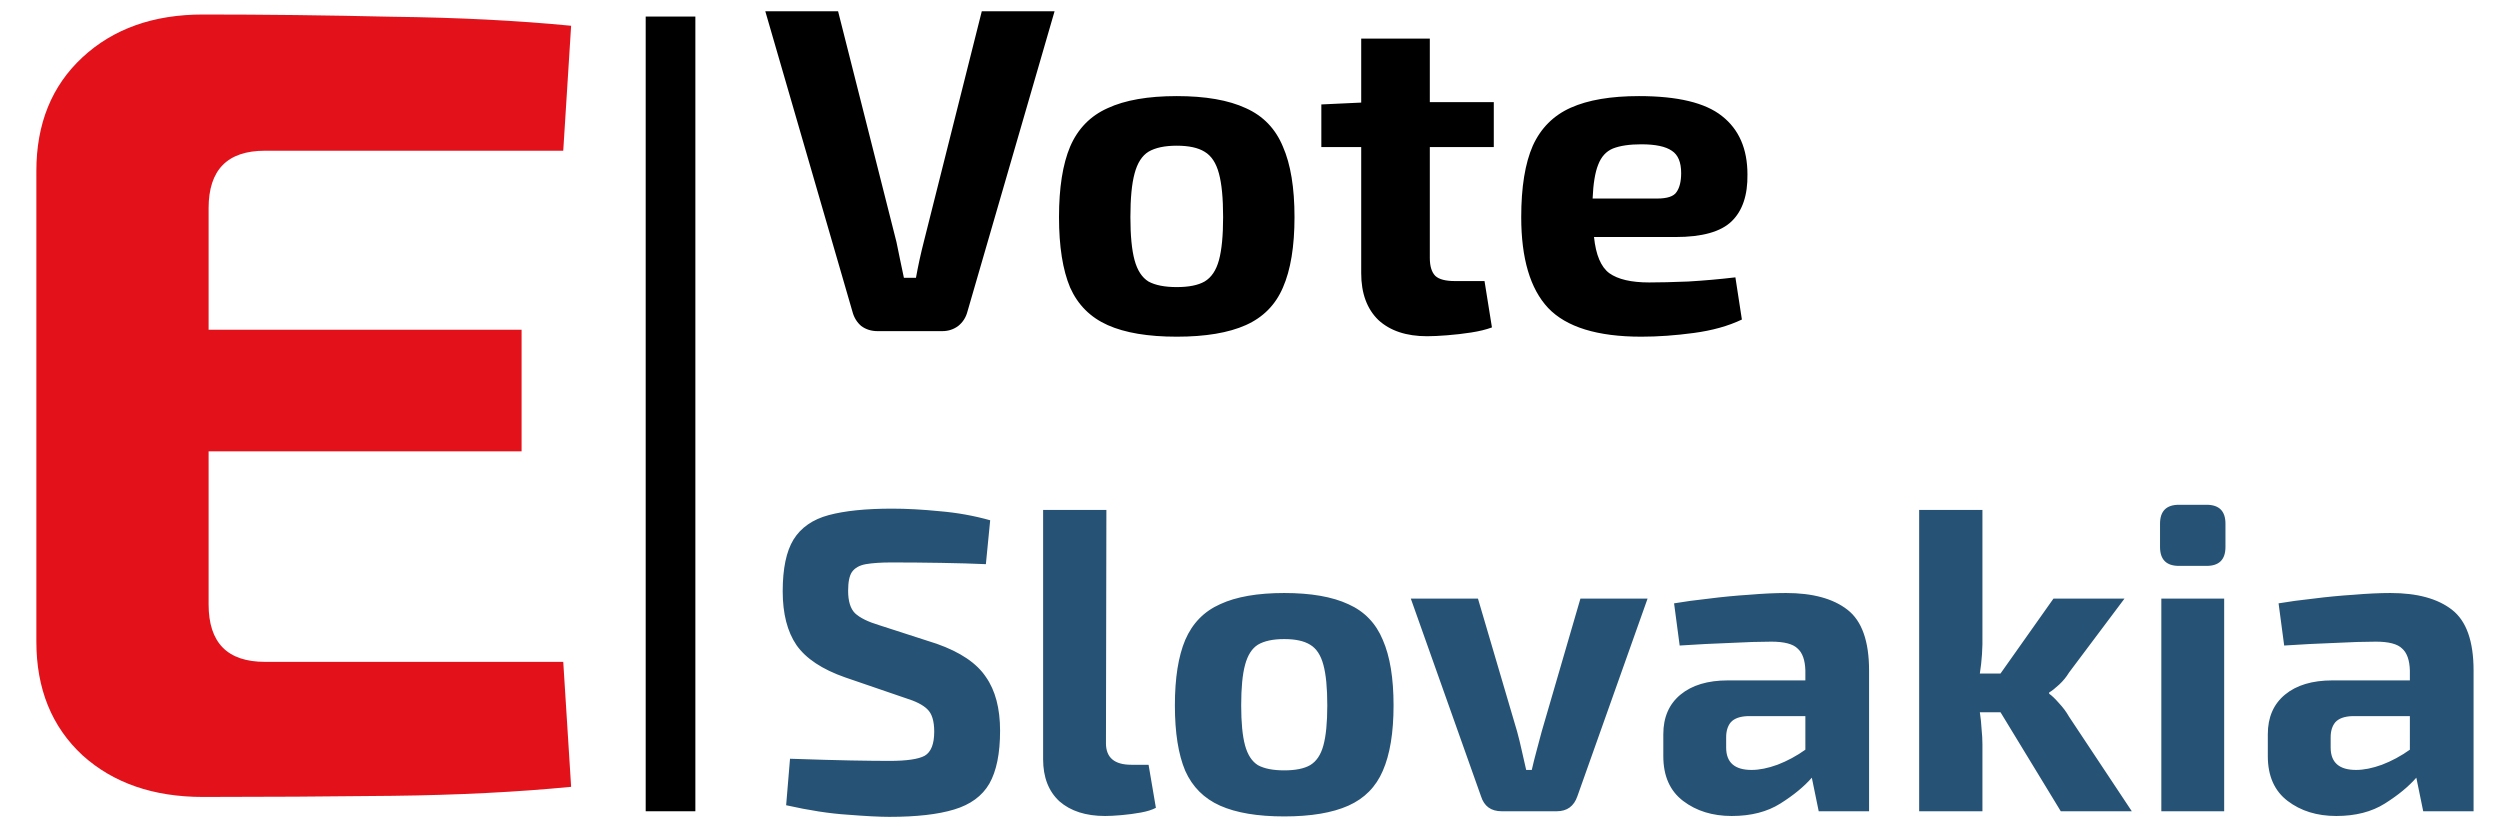
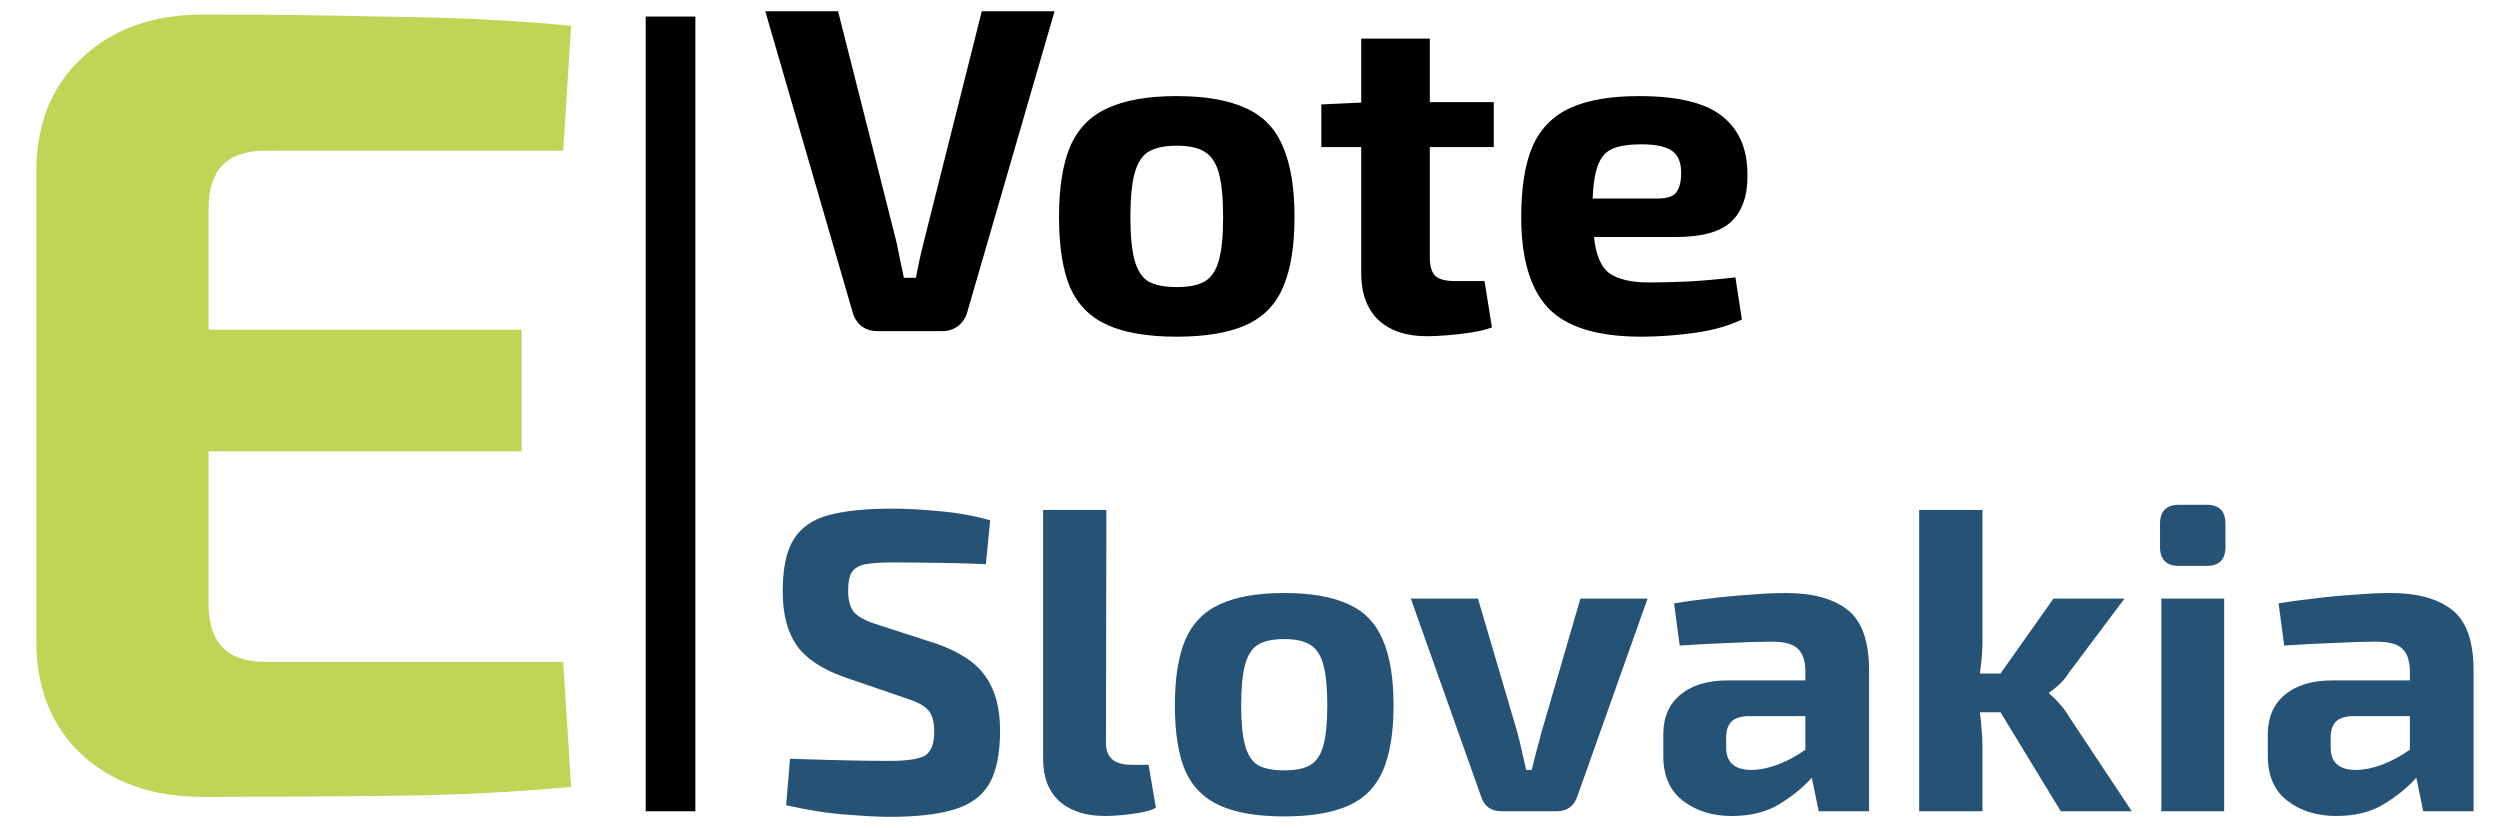
<svg xmlns="http://www.w3.org/2000/svg" width="151" height="50" viewBox="0 0 151 50" fill="none">
-   <path d="M12.26 0.876C15.932 0.876 19.74 0.921 23.684 1.012C27.628 1.057 31.232 1.239 34.496 1.556L34.02 9.104H16C13.733 9.104 12.6 10.26 12.6 12.572V19.916H31.504V27.26H12.6V36.508C12.6 38.82 13.733 39.976 16 39.976H34.02L34.496 47.524C31.232 47.841 27.628 48.023 23.684 48.068C19.74 48.113 15.932 48.136 12.26 48.136C9.268 48.136 6.842 47.297 4.984 45.62C3.125 43.897 2.196 41.608 2.196 38.752V10.328C2.196 7.472 3.125 5.183 4.984 3.46C6.842 1.737 9.268 0.876 12.26 0.876Z" fill="#E3111A" />
+   <path d="M12.26 0.876C15.932 0.876 19.74 0.921 23.684 1.012C27.628 1.057 31.232 1.239 34.496 1.556L34.02 9.104H16C13.733 9.104 12.6 10.26 12.6 12.572V19.916H31.504V27.26H12.6V36.508C12.6 38.82 13.733 39.976 16 39.976H34.02L34.496 47.524C31.232 47.841 27.628 48.023 23.684 48.068C19.74 48.113 15.932 48.136 12.26 48.136C9.268 48.136 6.842 47.297 4.984 45.62C3.125 43.897 2.196 41.608 2.196 38.752V10.328C2.196 7.472 3.125 5.183 4.984 3.46C6.842 1.737 9.268 0.876 12.26 0.876Z" fill="#BED558" />
  <path d="M63.696 0.68L58.432 18.824C58.339 19.179 58.152 19.468 57.872 19.692C57.592 19.897 57.275 20 56.92 20H53C52.627 20 52.3 19.897 52.02 19.692C51.759 19.468 51.581 19.179 51.488 18.824L46.224 0.68H50.62L54.148 14.624C54.223 14.979 54.297 15.343 54.372 15.716C54.447 16.071 54.521 16.425 54.596 16.78H55.324C55.455 16.052 55.613 15.324 55.8 14.596L59.3 0.68H63.696ZM71.076 5.804C72.812 5.804 74.203 6.047 75.248 6.532C76.294 6.999 77.04 7.773 77.488 8.856C77.955 9.92 78.188 11.339 78.188 13.112C78.188 14.885 77.955 16.304 77.488 17.368C77.04 18.413 76.294 19.169 75.248 19.636C74.203 20.103 72.812 20.336 71.076 20.336C69.34 20.336 67.95 20.103 66.904 19.636C65.859 19.169 65.103 18.413 64.636 17.368C64.188 16.304 63.964 14.885 63.964 13.112C63.964 11.339 64.188 9.92 64.636 8.856C65.103 7.773 65.859 6.999 66.904 6.532C67.95 6.047 69.34 5.804 71.076 5.804ZM71.076 8.8C70.348 8.8 69.779 8.921 69.368 9.164C68.976 9.407 68.696 9.845 68.528 10.48C68.36 11.096 68.276 11.973 68.276 13.112C68.276 14.232 68.36 15.1 68.528 15.716C68.696 16.332 68.976 16.761 69.368 17.004C69.779 17.228 70.348 17.34 71.076 17.34C71.804 17.34 72.364 17.228 72.756 17.004C73.167 16.761 73.456 16.332 73.624 15.716C73.792 15.1 73.876 14.232 73.876 13.112C73.876 11.973 73.792 11.096 73.624 10.48C73.456 9.845 73.167 9.407 72.756 9.164C72.364 8.921 71.804 8.8 71.076 8.8ZM90.225 6.168V8.884H86.361V15.576C86.361 16.08 86.473 16.444 86.697 16.668C86.921 16.873 87.313 16.976 87.873 16.976H89.665L90.113 19.776C89.759 19.907 89.339 20.009 88.853 20.084C88.368 20.159 87.883 20.215 87.397 20.252C86.931 20.289 86.529 20.308 86.193 20.308C84.943 20.308 83.963 19.981 83.253 19.328C82.563 18.656 82.217 17.713 82.217 16.5V8.884H79.809V6.308L82.217 6.196V2.332H86.361V6.168H90.225ZM98.994 5.804C101.327 5.804 102.998 6.205 104.006 7.008C105.032 7.811 105.546 8.987 105.546 10.536C105.564 11.787 105.247 12.729 104.594 13.364C103.94 13.999 102.811 14.316 101.206 14.316H96.278C96.39 15.399 96.698 16.127 97.202 16.5C97.724 16.873 98.527 17.06 99.61 17.06C100.244 17.06 101.028 17.041 101.962 17.004C102.914 16.948 103.866 16.864 104.818 16.752L105.21 19.3C104.388 19.692 103.418 19.963 102.298 20.112C101.196 20.261 100.142 20.336 99.134 20.336C96.483 20.336 94.607 19.757 93.506 18.6C92.423 17.443 91.882 15.613 91.882 13.112C91.882 11.301 92.115 9.864 92.582 8.8C93.067 7.736 93.832 6.971 94.878 6.504C95.923 6.037 97.295 5.804 98.994 5.804ZM99.134 8.716C98.424 8.716 97.855 8.8 97.426 8.968C97.015 9.136 96.716 9.463 96.53 9.948C96.343 10.415 96.231 11.096 96.194 11.992H100.086C100.702 11.992 101.094 11.861 101.262 11.6C101.448 11.339 101.542 10.956 101.542 10.452C101.542 9.799 101.355 9.351 100.982 9.108C100.608 8.847 99.992 8.716 99.134 8.716Z" fill="black" />
  <path d="M53.879 30.722C54.763 30.722 55.725 30.774 56.765 30.878C57.805 30.965 58.819 31.147 59.807 31.424L59.547 34.076C58.785 34.041 57.883 34.015 56.843 33.998C55.821 33.981 54.824 33.972 53.853 33.972C53.212 33.972 52.692 34.007 52.293 34.076C51.912 34.145 51.635 34.301 51.461 34.544C51.305 34.769 51.227 35.151 51.227 35.688C51.227 36.312 51.366 36.763 51.643 37.04C51.938 37.317 52.432 37.56 53.125 37.768L56.583 38.886C58.005 39.389 58.993 40.056 59.547 40.888C60.119 41.703 60.405 42.786 60.405 44.138C60.405 45.507 60.189 46.573 59.755 47.336C59.322 48.081 58.611 48.601 57.623 48.896C56.653 49.191 55.353 49.338 53.723 49.338C53.134 49.338 52.293 49.295 51.201 49.208C50.109 49.139 48.87 48.948 47.483 48.636L47.717 45.828C49.26 45.88 50.491 45.915 51.409 45.932C52.345 45.949 53.117 45.958 53.723 45.958C54.763 45.958 55.474 45.854 55.855 45.646C56.237 45.421 56.427 44.935 56.427 44.19C56.427 43.549 56.289 43.098 56.011 42.838C55.751 42.578 55.309 42.353 54.685 42.162L51.045 40.914C49.659 40.429 48.679 39.779 48.107 38.964C47.553 38.149 47.275 37.066 47.275 35.714C47.275 34.345 47.492 33.305 47.925 32.594C48.376 31.866 49.087 31.372 50.057 31.112C51.028 30.852 52.302 30.722 53.879 30.722ZM66.826 30.8L66.8 44.892C66.8 45.759 67.311 46.192 68.334 46.192H69.374L69.816 48.792C69.59 48.913 69.287 49.009 68.906 49.078C68.524 49.147 68.134 49.199 67.736 49.234C67.337 49.269 67.008 49.286 66.748 49.286C65.586 49.286 64.668 48.991 63.992 48.402C63.333 47.795 63.004 46.946 63.004 45.854V30.8H66.826ZM77.567 35.818C79.18 35.818 80.471 36.043 81.442 36.494C82.412 36.927 83.106 37.647 83.522 38.652C83.955 39.64 84.171 40.957 84.171 42.604C84.171 44.251 83.955 45.568 83.522 46.556C83.106 47.527 82.412 48.229 81.442 48.662C80.471 49.095 79.18 49.312 77.567 49.312C75.956 49.312 74.664 49.095 73.694 48.662C72.723 48.229 72.021 47.527 71.588 46.556C71.171 45.568 70.963 44.251 70.963 42.604C70.963 40.957 71.171 39.64 71.588 38.652C72.021 37.647 72.723 36.927 73.694 36.494C74.664 36.043 75.956 35.818 77.567 35.818ZM77.567 38.6C76.891 38.6 76.363 38.713 75.981 38.938C75.618 39.163 75.358 39.571 75.201 40.16C75.046 40.732 74.968 41.547 74.968 42.604C74.968 43.644 75.046 44.45 75.201 45.022C75.358 45.594 75.618 45.993 75.981 46.218C76.363 46.426 76.891 46.53 77.567 46.53C78.243 46.53 78.763 46.426 79.127 46.218C79.509 45.993 79.778 45.594 79.933 45.022C80.09 44.45 80.168 43.644 80.168 42.604C80.168 41.547 80.09 40.732 79.933 40.16C79.778 39.571 79.509 39.163 79.127 38.938C78.763 38.713 78.243 38.6 77.567 38.6ZM99.513 36.156L95.275 48.09C95.067 48.697 94.651 49 94.027 49H90.699C90.058 49 89.641 48.697 89.451 48.09L85.213 36.156H89.269L91.635 44.19C91.739 44.571 91.834 44.961 91.921 45.36C92.007 45.759 92.094 46.14 92.181 46.504H92.519C92.606 46.123 92.701 45.741 92.805 45.36C92.909 44.961 93.013 44.571 93.117 44.19L95.457 36.156H99.513ZM107.874 35.818C109.486 35.818 110.726 36.156 111.592 36.832C112.459 37.508 112.892 38.73 112.892 40.498V49H109.85L109.434 46.972C108.966 47.509 108.334 48.029 107.536 48.532C106.739 49.035 105.76 49.286 104.598 49.286C103.437 49.286 102.458 48.983 101.66 48.376C100.863 47.769 100.464 46.868 100.464 45.672V44.346C100.464 43.323 100.811 42.526 101.504 41.954C102.198 41.382 103.151 41.096 104.364 41.096H109.044V40.498C109.027 39.874 108.871 39.432 108.576 39.172C108.299 38.895 107.77 38.756 106.99 38.756C106.314 38.756 105.482 38.782 104.494 38.834C103.506 38.869 102.492 38.921 101.452 38.99L101.114 36.442C101.721 36.338 102.423 36.243 103.22 36.156C104.035 36.052 104.85 35.974 105.664 35.922C106.479 35.853 107.216 35.818 107.874 35.818ZM105.794 46.504C106.262 46.504 106.782 46.4 107.354 46.192C107.944 45.967 108.507 45.663 109.044 45.282V43.254H105.56C105.092 43.271 104.754 43.393 104.546 43.618C104.356 43.843 104.26 44.147 104.26 44.528V45.152C104.26 46.053 104.772 46.504 105.794 46.504ZM128.319 36.156L124.965 40.628C124.809 40.888 124.61 41.131 124.367 41.356C124.124 41.581 123.925 41.737 123.769 41.824V41.902C123.925 42.006 124.124 42.197 124.367 42.474C124.61 42.734 124.809 43.003 124.965 43.28L128.761 49H124.471L120.831 43.02H119.583C119.635 43.367 119.67 43.705 119.687 44.034C119.722 44.363 119.739 44.675 119.739 44.97V49H115.917V30.8H119.739V38.314C119.756 39.129 119.704 39.917 119.583 40.68H120.831L124.029 36.156H128.319ZM133.274 30.488C134.037 30.488 134.418 30.869 134.418 31.632V33.036C134.418 33.799 134.037 34.18 133.274 34.18H131.61C130.848 34.18 130.466 33.799 130.466 33.036V31.632C130.466 30.869 130.848 30.488 131.61 30.488H133.274ZM134.34 36.156V49H130.544V36.156H134.34ZM144.386 35.818C145.998 35.818 147.237 36.156 148.104 36.832C148.971 37.508 149.404 38.73 149.404 40.498V49H146.362L145.946 46.972C145.478 47.509 144.845 48.029 144.048 48.532C143.251 49.035 142.271 49.286 141.11 49.286C139.949 49.286 138.969 48.983 138.172 48.376C137.375 47.769 136.976 46.868 136.976 45.672V44.346C136.976 43.323 137.323 42.526 138.016 41.954C138.709 41.382 139.663 41.096 140.876 41.096H145.556V40.498C145.539 39.874 145.383 39.432 145.088 39.172C144.811 38.895 144.282 38.756 143.502 38.756C142.826 38.756 141.994 38.782 141.006 38.834C140.018 38.869 139.004 38.921 137.964 38.99L137.626 36.442C138.233 36.338 138.935 36.243 139.732 36.156C140.547 36.052 141.361 35.974 142.176 35.922C142.991 35.853 143.727 35.818 144.386 35.818ZM142.306 46.504C142.774 46.504 143.294 46.4 143.866 46.192C144.455 45.967 145.019 45.663 145.556 45.282V43.254H142.072C141.604 43.271 141.266 43.393 141.058 43.618C140.867 43.843 140.772 44.147 140.772 44.528V45.152C140.772 46.053 141.283 46.504 142.306 46.504Z" fill="#265375" />
  <rect x="39" y="1" width="3" height="48" fill="black" />
</svg>
